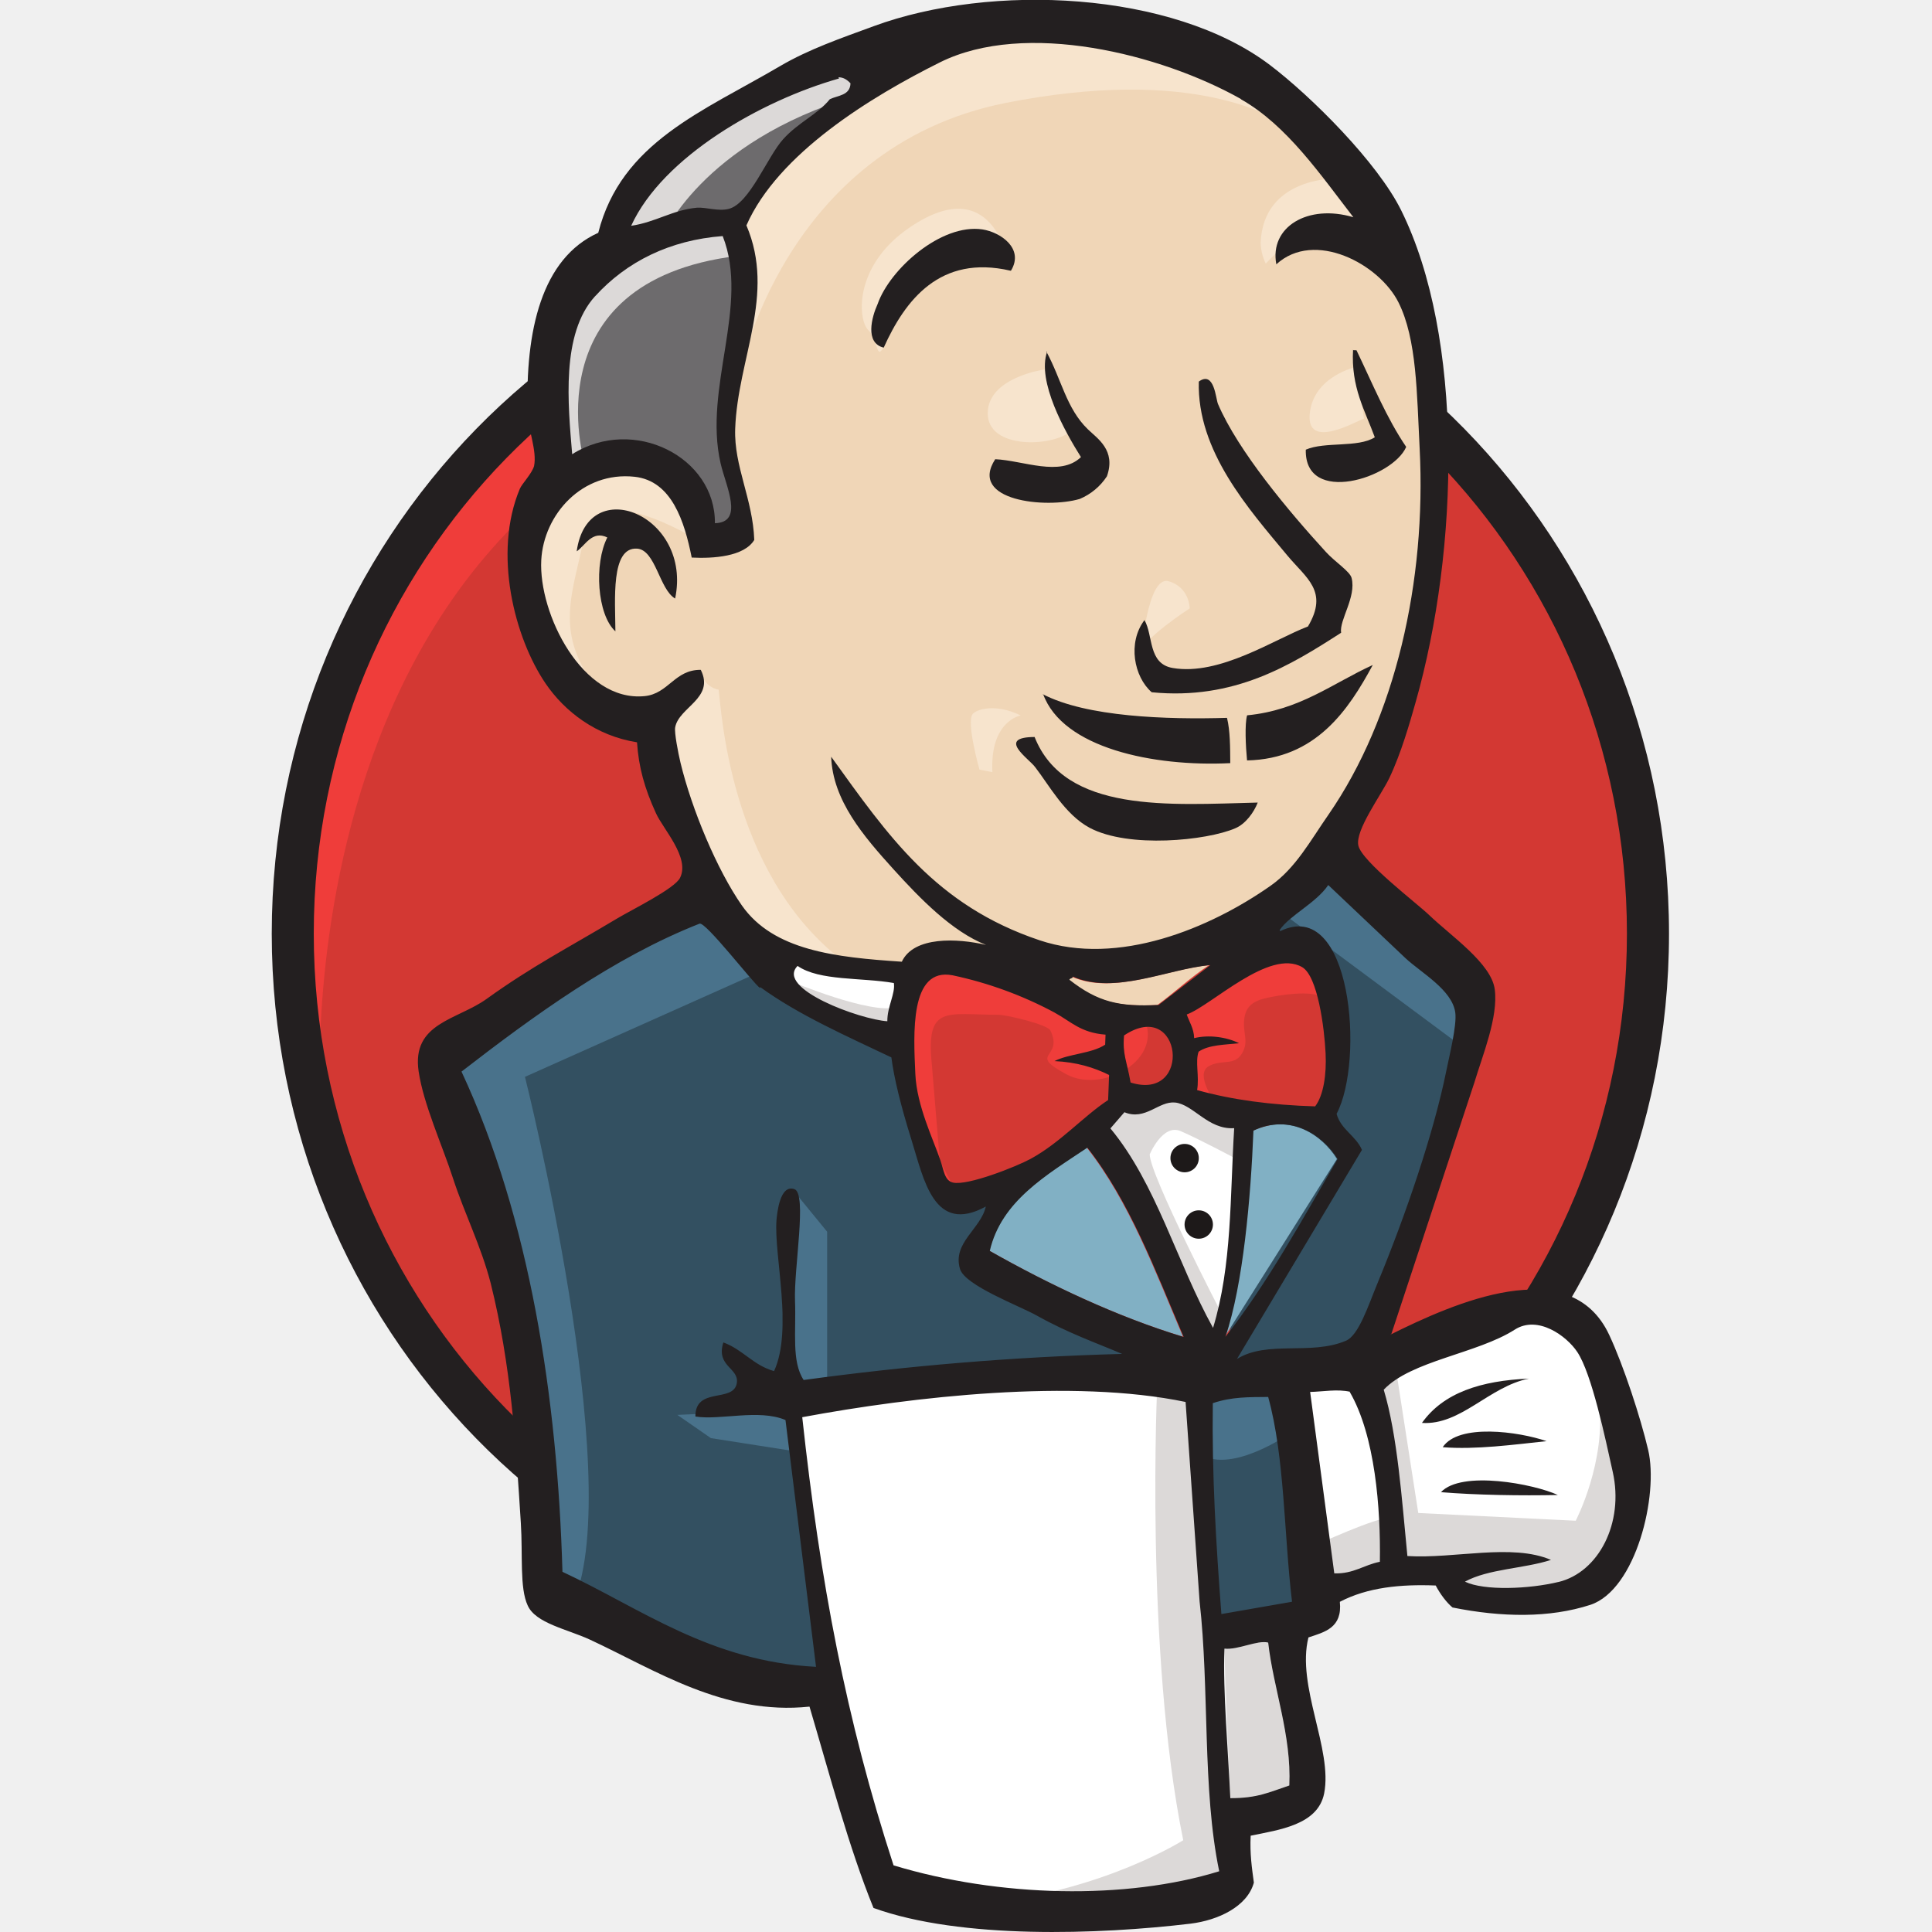
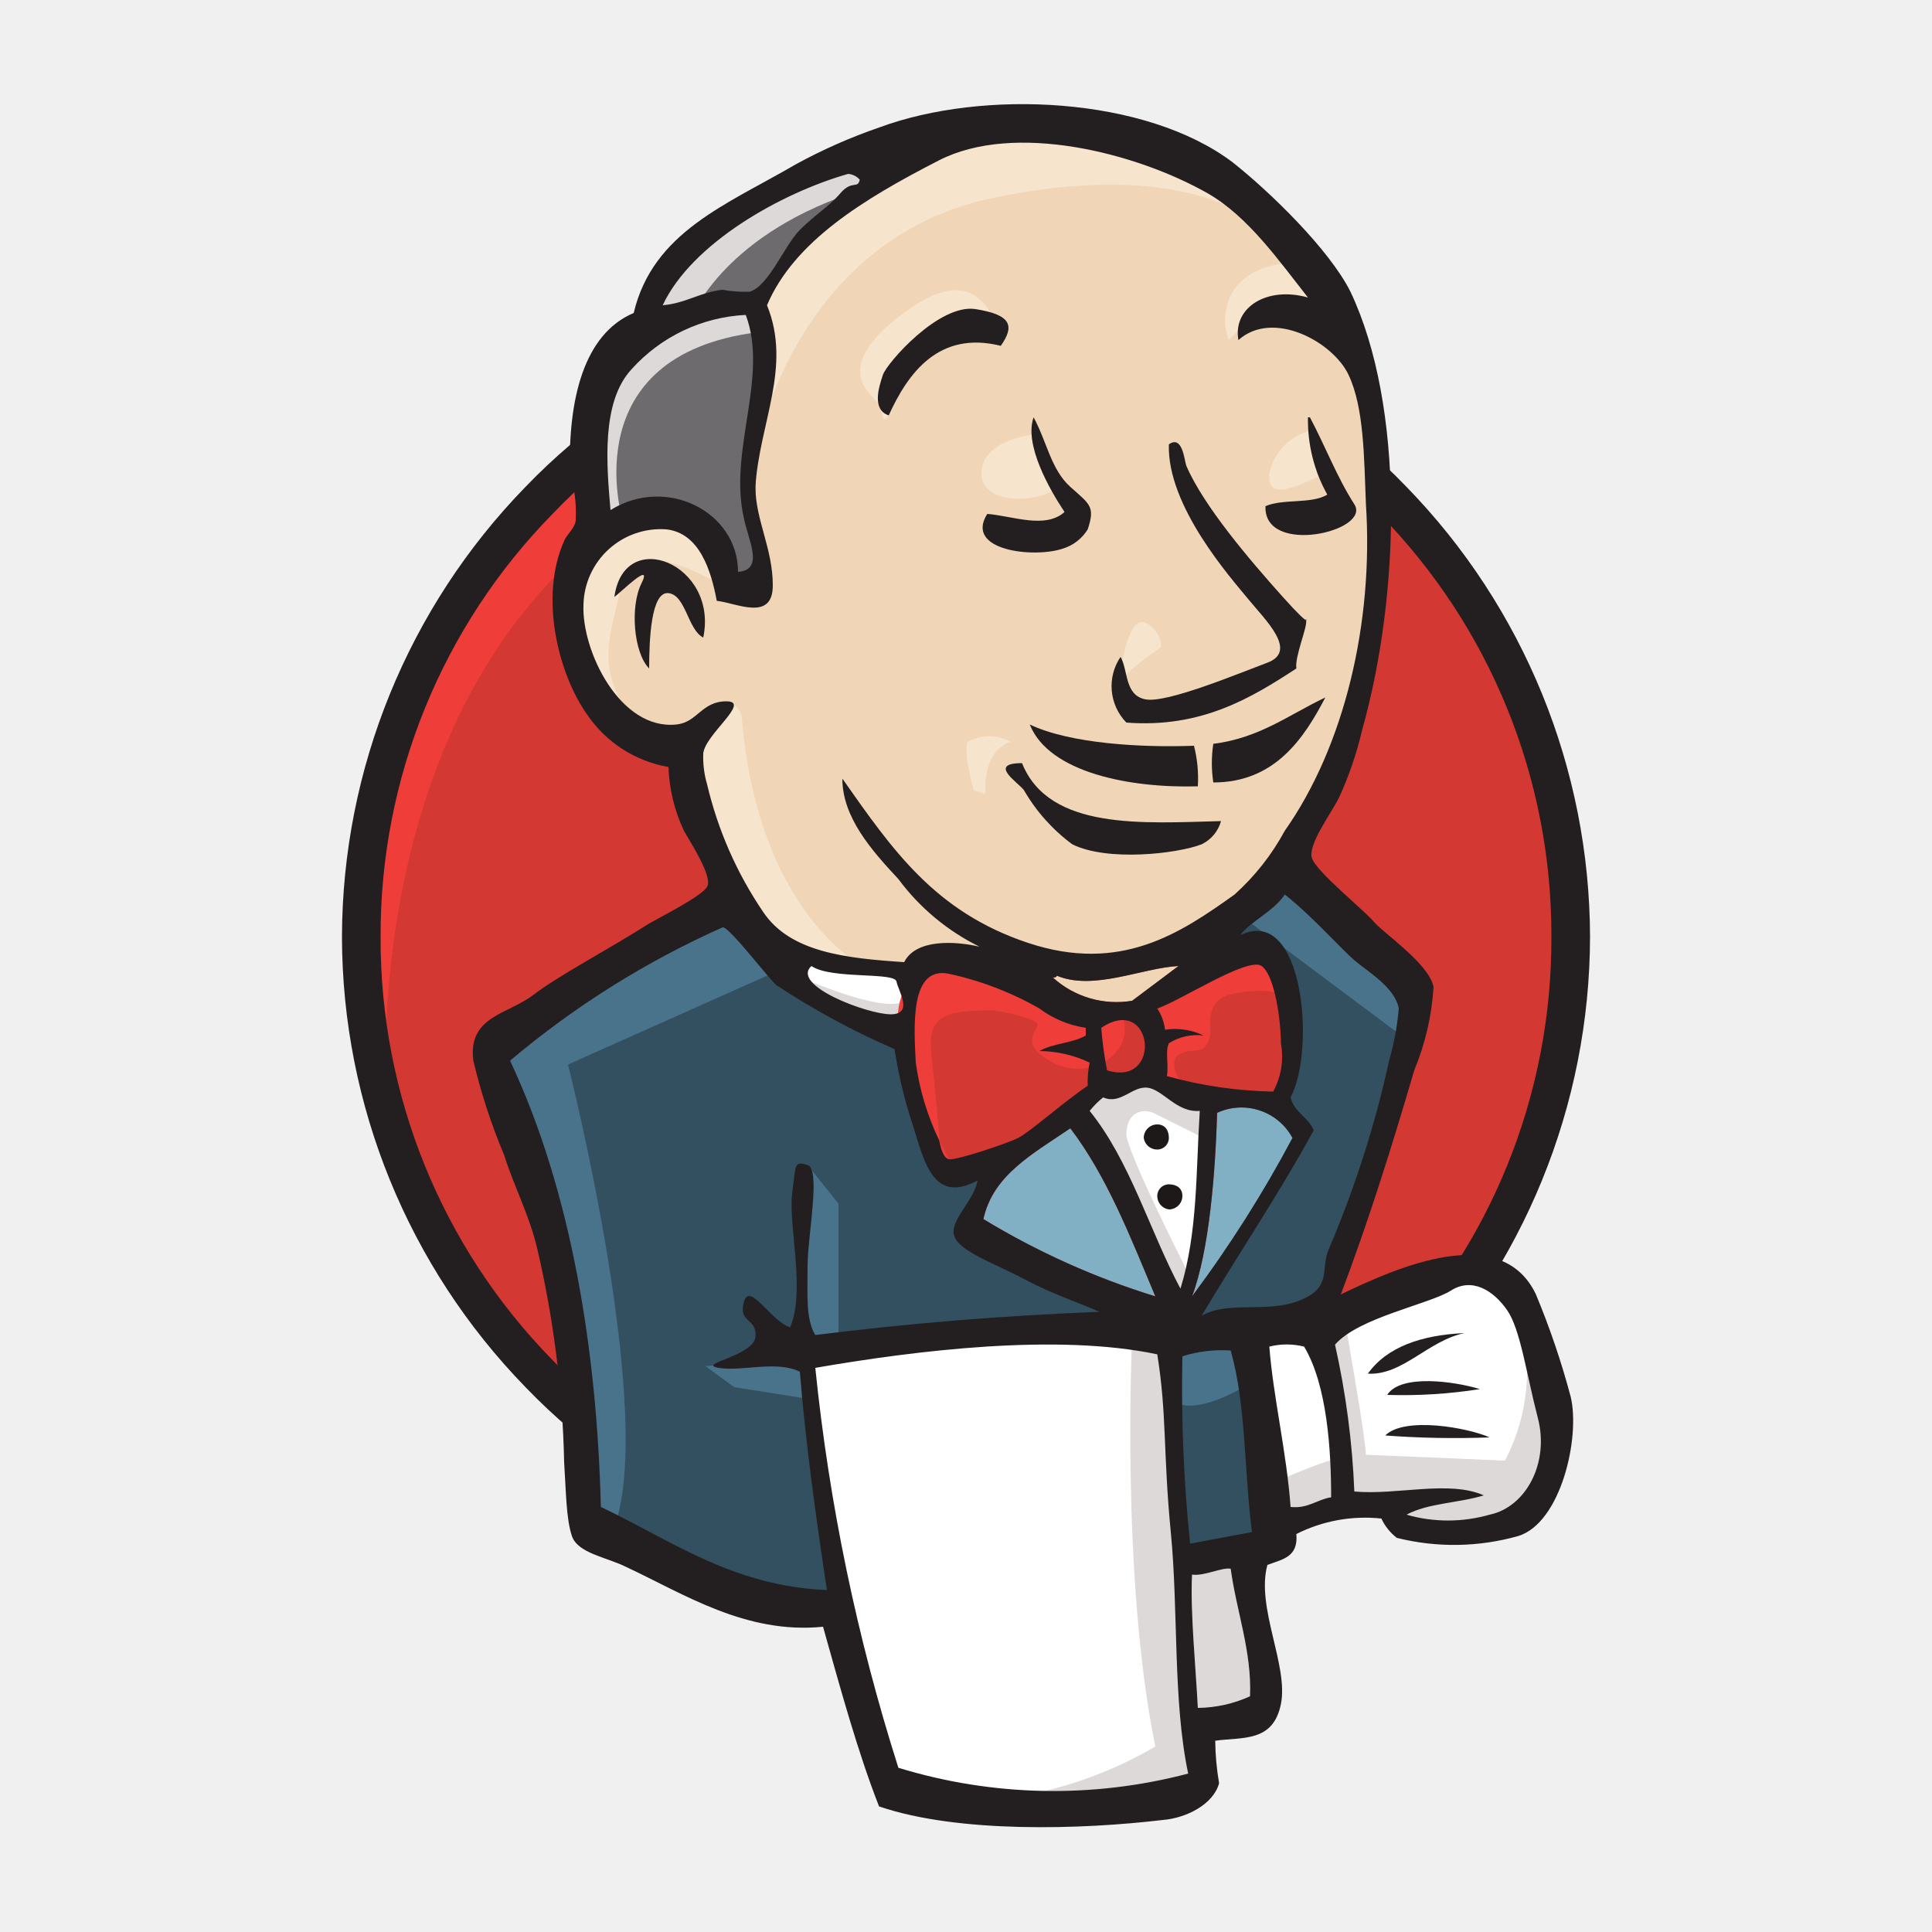
- <svg xmlns="http://www.w3.org/2000/svg" width="64" height="64" viewBox="0 0 32 32">
-   <style>.B{fill-rule:evenodd}.C{fill:#dcd9d8}.D{fill:#d33833}.E{fill:#231f20}.F{fill:#f7e4cd}.G{stroke:#d33833}.H{stroke-width:.257}</style>
-   <path d="M27.295 15.42c0 6.34-5.025 11.48-11.223 11.48S4.85 21.76 4.85 15.42 9.874 3.94 16.072 3.94s11.223 5.14 11.223 11.48" class="B D" />
-   <path d="M5.306 18.263S4.494 6.292 15.524 5.95l-.77-1.283-5.986 2-1.7 1.967-1.496 2.865-.855 3.335.257 2.223" fill="#ef3d3a" />
-   <path d="M8.385 7.59c-1.97 2.015-3.188 4.797-3.188 7.874s1.22 5.86 3.188 7.873 4.685 3.257 7.687 3.257 5.717-1.243 7.687-3.257 3.188-4.797 3.188-7.873-1.22-5.86-3.188-7.874-4.685-3.257-7.687-3.257-5.717 1.243-7.687 3.257zm-.498 16.235c-2.093-2.14-3.386-5.098-3.386-8.36s1.294-6.22 3.386-8.36 4.988-3.468 8.185-3.467 6.093 1.327 8.185 3.467 3.387 5.098 3.387 8.36-1.294 6.22-3.387 8.36-4.988 3.467-8.185 3.467-6.093-1.327-8.185-3.467" class="E" />
-   <g class="B">
-     <path d="M20.796 15.484l-1.7.257-2.31.257-1.496.043-1.454-.043-1.112-.342-.983-1.07-.77-2.18-.17-.47-1.026-.342-.6-.983L8.74 9.2l.47-1.24 1.112-.385.898.428.428.94.513-.086.17-.214-.17-.983-.043-1.24.257-1.7-.01-.977.78-1.246 1.368-.983L16.905.477l2.65.385 2.31 1.667 1.07 1.7.684 1.24.17 3.078-.513 2.65-.94 2.35-.898 1.24" fill="#f0d6b7" />
-     <path d="M19.342 22.88l-6.114.257v1.026l.513 3.59-.257.3L9.21 26.6l-.3-.513-.428-4.83-.983-2.907-.214-.684 3.42-2.35 1.07-.428.94 1.154.812.727.94.3.427.128.513 2.223.385.47.983-.342-.684 1.325 3.72 1.753-.47.257" fill="#335061" />
-     <path d="M9.21 7.96l1.112-.385.898.428.428.94.513-.086.128-.513-.257-.983.257-2.352-.214-1.283.77-.898 1.667-1.325-.47-.64-2.352 1.154-.983.77-.556 1.197-.855 1.154-.257 1.368.17 1.454" fill="#6d6b6d" />
-     <path d="M10.962 3.94s.64-1.582 3.207-2.35.128-.556.128-.556l-2.78 1.07-1.07 1.07-.47.855.983-.086M9.68 7.66s-.898-2.993 2.523-3.42l-.128-.513-2.35.556-.684 2.223.17 1.454.47-.3" class="C" />
-     <path d="M11.048 11.636l.56-.542a.36.36 0 0 0 .295.329c.043.3.17 2.993 2 4.447.168.133-1.368-.214-1.368-.214l-1.368-2.138m7.738-2.695s.1-1.296.45-1.196.35.45.35.45-.848.548-.798.748" class="F" />
-   </g>
-   <path d="M22.464 6.077s-.705.15-.77.77.77.128.898.086M17.3 6.12s-.94.128-.94.727 1.07.556 1.368.3" class="F" />
-   <g class="B">
-     <path d="M11.475 8.9S9.85 7.916 9.68 8.857s-.556 1.625.257 2.608l-.556-.17-.513-1.325-.17-1.283.983-1.026 1.112.086.64.513.043.64m.77-2.694s.727-3.762 4.404-4.5c3.027-.598 4.617.128 5.216.812 0 0-2.694-3.206-5.26-2.223s-4.446 2.8-4.406 3.943l.043 1.967m9.92-3.25s-1.24-.043-1.283 1.07a.86.86 0 0 0 .085.342s.984-1.112 1.582-.513m-5.813.628s-.213-1.706-1.668-.714c-.94.64-.855 1.54-.684 1.7s.125.515.255.28.087-1.006.558-1.22 1.24-.453 1.54-.055" class="F" />
-     <path d="M12.715 16.04l-4.02 1.796s1.667 6.627.812 8.68l-.6-.214-.043-2.523L7.756 19l-.47-1.325 4.2-2.822 1.24 1.197m.404 3.655l.57.696v2.565h-.684l-.085-2c0-.214.085-.983.085-.983m.127 3.367l-1.924.085.556.385 1.368.214" fill="#49728b" />
-     <g fill="#335061">
-       <path d="M19.727 22.923l1.582-.043.385 3.934-1.625.214-.342-4.104" />
-       <path d="M20.155 22.923l2.394-.128.983-2.608c0-.128.855-3.59.855-3.59l-1.924-2.01-.385-.342-1.026 1.026v3.976l-.898 3.677" />
-     </g>
-     <path d="M21.224 22.624l-1.496.3.214 1.197c.556.257 1.496-.428 1.496-.428m-.172-8.55l2.993 2.223.086-1.026-2.266-2.095-.812.898" fill="#49728b" />
-     <path d="M14.627 31.346l-.885-3.592-.44-2.65-.073-1.967 4.006-.213h2.493l-.227 4.5.385 3.463-.043.64-3.25.257-1.967-.428" fill="#fff" />
-     <path d="M19.17 22.88s-.214 4.447.428 7.6c0 0-1.283.812-3.164 1.026l3.59-.128.428-.257-.513-7.012-.128-1.497" class="C" />
-     <path d="M21.767 26.472l1.667-.47 3.164-.17.47-1.454-.855-2.523-.983-.128-1.368.428-1.313.64-.697-.128-.543.213" fill="#fff" />
-     <path d="M21.737 25.616s1.112-.513 1.283-.47l-.47-2.352.556-.214.385 2.48 2.608.128s.513-.983.385-2l.47 1.368.043.77-.684 1.026-.77.17-1.283-.043-.428-.556-1.496.214-.47.17" class="C" />
-   </g>
-   <path d="M20.056 22.58l-.94-2.394-.983-1.41s.214-.6.513-.6h.983l.94.342-.085 1.582-.428 2.48" fill="#fff" />
-   <path d="M20.24 21.77s-1.197-2.31-1.197-2.65c0 0 .214-.513.513-.385s.94.47.94.47v-.812l-1.454-.3-.983.128 1.667 3.934.342.043" class="B C" />
-   <path d="M15.01 16.125l-1.184-.13-1.112-.342v.385l.543.6 1.7.77" fill="#fff" />
-   <g class="B">
-     <path d="M13.1 16.254s1.325.556 1.753.428l.043.513-1.197-.256-.727-.513.128-.17" class="C" />
-     <path d="M21.762 18.323c-.725-.02-1.38-.107-1.955-.27.04-.235-.034-.466.025-.636.16-.115.428-.113.67-.14-.21-.103-.503-.143-.744-.084-.006-.163-.08-.264-.123-.392.408-.146 1.37-1.1 1.912-.784.258.15.368 1.01.388 1.426.017.346-.03.696-.173.88" class="D" />
-   </g>
-   <path d="M21.762 18.323c-.725-.02-1.38-.107-1.955-.27.04-.235-.034-.466.025-.636.16-.115.428-.113.67-.14-.21-.103-.503-.143-.744-.084-.006-.163-.08-.264-.123-.392.408-.146 1.37-1.1 1.912-.784.258.15.368 1.01.388 1.426.017.346-.03.696-.173.88z" fill="none" class="G H" />
-   <path d="M18.293 17.137l-.006.166c-.227.15-.592.147-.84.272.366.016.655.104.905.23l-.016.415c-.415.284-.794.708-1.283.974-.23.126-1.042.45-1.288.393-.14-.032-.152-.205-.207-.368-.118-.35-.39-.903-.415-1.428-.03-.663-.097-1.773.617-1.637a6.38 6.38 0 0 1 1.692.619c.273.15.43.333.844.365" class="B D" />
-   <path d="M18.293 17.137l-.006.166c-.227.15-.592.147-.84.272.366.016.655.104.905.23l-.016.415c-.415.284-.794.708-1.283.974-.23.126-1.042.45-1.288.393-.14-.032-.152-.205-.207-.368-.118-.35-.39-.903-.415-1.428-.03-.663-.097-1.773.617-1.637a6.38 6.38 0 0 1 1.692.619c.273.15.43.333.844.365z" fill="none" class="G H" />
-   <path d="M18.705 17.928c-.063-.36-.137-.464-.108-.78.963-.642 1.143 1.102.108.78" class="B D" />
-   <path d="M18.705 17.928c-.063-.36-.137-.464-.108-.78.963-.642 1.143 1.102.108.78z" fill="none" class="G H" />
-   <path d="M20.1 18.22s-.3-.428-.086-.556.428 0 .556-.214 0-.342.043-.6.257-.3.47-.342.812-.128.898.086l-.257-.77-.513-.17-1.625.94-.086.47v.94m-3.9 1.626l-.166-2c-.1-.995.24-.822 1.102-.822.132 0 .8.157.86.257.233.476-.4.37.27.73.556.303 1.538-.184 1.313-.858-.126-.15-.655-.047-.845-.145l-1.002-.52c-.425-.22-1.407-.542-1.86-.234-1.148.78.072 2.732.482 3.546" fill="#ef3d3a" class="B" />
-   <path d="M16.735 4.483c-1.165-.27-1.744.488-2.098 1.275-.315-.076-.2-.505-.1-.724.2-.574 1.05-1.337 1.736-1.234.296.045.696.315.472.683M22.413 5.8l.055.002c.263.547.5 1.127.823 1.6-.223.518-1.685.977-1.663.046.316-.138.862-.028 1.143-.205-.162-.445-.396-.824-.36-1.453m-5.08.034c.25.458.33.94.686 1.285.16.156.47.346.317.78a1 1 0 0 1-.45.375c-.555.164-1.85.034-1.4-.658.46.02 1.076.298 1.42-.035-.264-.42-.733-1.255-.56-1.746m4.87 4.655c-.836.537-1.768 1.12-3.138.986-.293-.254-.404-.82-.12-1.195.148.254.055.723.468.793.777.133 1.682-.475 2.24-.688.347-.585-.03-.8-.342-1.176-.64-.77-1.497-1.726-1.466-2.88.258-.187.28.286.318.372.334.78 1.174 1.78 1.787 2.45.15.165.4.323.426.432.08.317-.207.696-.174.907m-11.03-.567c-.262-.15-.324-.808-.632-.827-.44-.027-.36.855-.358 1.37-.303-.275-.356-1.12-.134-1.555-.253-.124-.367.137-.507.23.18-1.312 1.92-.6 1.63.783m11.555 1.1c-.4.74-.94 1.556-2.082 1.58-.023-.24-.04-.603.001-.747.873-.084 1.412-.528 2.08-.833m-5.47.48c.728.383 2.067.424 3.057.395.053.217.052.485.054.75-1.273.063-2.777-.25-3.1-1.145m-.14.714c.504 1.265 2.235 1.12 3.695 1.084-.064.164-.204.358-.377.428-.468.2-1.758.335-2.407-.01-.412-.22-.676-.714-.902-1.004-.1-.14-.652-.498-.008-.5" class="E B" />
-   <path d="M22.144 19.196l-1.858 2.945c.294-.864.42-2.31.464-3.414.615-.288 1.142.065 1.394.47" fill="#81b0c4" class="B" />
-   <path d="M25.324 22.834c-.662.132-1.127.776-1.772.734.355-.5.976-.7 1.772-.734m.292 1.036c-.54.057-1.173.144-1.72.1.26-.396 1.257-.26 1.72-.1m.187.892c-.606.013-1.36.001-1.936-.047.34-.366 1.543-.136 1.936.047" class="E B" />
-   <path d="M21.003 27.206c.087.76.39 1.533.35 2.366-.335.113-.528.212-.977.21l-.098-2.467c.22.015.547-.158.724-.1" class="B C" />
-   <path d="M20.026 15.986c-.304.2-.564.447-.856.66-.648.032-1.002-.045-1.478-.417.008-.03.056-.017.057-.053.694.31 1.576-.126 2.277-.19" fill="#f0d6b7" class="B" />
-   <path d="M16.383 20.716c.19-.826.938-1.254 1.616-1.71.7.89 1.126 2.03 1.595 3.134-1.108-.334-2.24-.876-3.21-1.425" fill="#81b0c4" class="B" />
-   <path d="M20.28 27.316c-.028.675.066 1.76.098 2.467.45.001.642-.098.977-.21.038-.834-.264-1.605-.35-2.366-.177-.047-.503.125-.724.1zm-6.992-3.84c.296 2.722.725 5 1.512 7.42 1.746.53 3.85.576 5.394.098-.283-1.36-.16-3.017-.325-4.47l-.232-3.303c-1.87-.39-4.513-.09-6.348.252zm6.8-.235c-.016 1.17.052 2.322.142 3.493l1.17-.204c-.135-1.127-.12-2.395-.395-3.392-.32.003-.6-.004-.918.103zm2.277-.188c-.213-.05-.46-.002-.665.002l.4 3.005c.32.01.49-.14.755-.192.014-.878-.077-2.088-.5-2.815zm3.448 3.15c.668-.162 1.087-.98.9-1.82-.125-.564-.348-1.627-.587-1.988-.176-.267-.655-.617-1.037-.372-.622.398-1.717.514-2.17.995.227.757.298 1.796.392 2.755.777.048 1.732-.214 2.378.064-.45.146-1.036.147-1.425.36.318.154 1.064.123 1.55.005zm-6.208-4.06c-.47-1.103-.895-2.246-1.595-3.134-.678.455-1.425.883-1.616 1.71.97.55 2.103 1.09 3.21 1.425zm1.156-3.415c-.044 1.103-.17 2.55-.464 3.414.7-.893 1.267-1.933 1.858-2.945-.252-.404-.78-.757-1.394-.47zm-1.3-.466c-.266-.03-.49.305-.837.16l-.232.268c.763.92 1.1 2.224 1.7 3.304.316-1.038.28-2.175.35-3.308-.434.028-.675-.393-.98-.425zm-.843-1.112c-.028.315.045.418.108.78 1.035.324.854-1.42-.108-.78zm-1.148-.377a6.38 6.38 0 0 0-1.692-.619c-.714-.137-.647.974-.617 1.637.024.525.297 1.08.415 1.428.056.163.068.335.207.368.246.057 1.057-.267 1.288-.393.49-.267.868-.7 1.283-.974l.016-.415c-.25-.124-.538-.213-.905-.23.25-.125.614-.123.84-.272l.006-.166c-.414-.032-.57-.216-.844-.365zm-4.26-.774c-.37.376 1.038.888 1.487.916-.003-.238.136-.462.108-.633-.533-.094-1.233-.032-1.594-.283zm4.56.176c-.002.037-.05.023-.057.053.476.372.83.45 1.478.417l.856-.66c-.7.063-1.583.498-2.277.19zm4.186 1.27c-.02-.418-.13-1.276-.388-1.426-.542-.316-1.505.638-1.912.784.044.128.118.23.123.392.24-.06.535-.02.744.084-.242.027-.5.025-.67.14-.06.17.014.4-.025.636.574.162 1.23.248 1.955.27.14-.183.19-.533.173-.88zm-9.37-1.082c-.116-.083-.903-1.106-1-1.064-1.423.56-2.753 1.53-3.942 2.45 1.134 2.432 1.59 5.413 1.672 8.285 1.3.607 2.44 1.483 4.2 1.574l-.506-4.088c-.443-.187-1.078.008-1.492-.058-.004-.5.633-.22.686-.554.04-.254-.35-.273-.223-.673.324.118.494.378.84.475.316-.69-.004-1.912.04-2.5.01-.108.054-.6.297-.514.215.076-.012 1.31.01 1.855.02.503-.06 1 .143 1.306 1.703-.232 3.433-.382 5.275-.432-.405-.174-.887-.34-1.415-.636-.286-.16-1.188-.497-1.27-.77-.132-.433.346-.664.427-1.035-.86.47-1.027-.45-1.23-1.1-.184-.59-.29-1.03-.334-1.37-.74-.353-1.532-.7-2.17-1.163zm8.617-.94c1.186-.575 1.4 2.15.935 3.026.072.262.32.362.42.597l-2.07 3.463c.502-.313 1.22-.056 1.8-.3.216-.085.372-.58.536-.975.45-1.088.922-2.46 1.132-3.5.047-.237.177-.752.148-.963-.052-.377-.563-.657-.824-.9l-1.28-1.212c-.203.3-.638.5-.804.744zM9.855 4.908c-.565.622-.447 1.786-.378 2.615 1.02-.642 2.376.05 2.364 1.143.488-.013.182-.61.094-.993-.288-1.254.486-2.616.035-3.763-.875.066-1.593.424-2.114.998zM13.897 1.3c-1.28.362-2.918 1.292-3.443 2.44.407-.06.69-.264 1.09-.3.152-.01.35.064.525.02.347-.086.64-.865.903-1.155.256-.283.563-.404.773-.662.135-.065.335-.06.342-.263-.06-.063-.12-.1-.2-.1zm6.657.34C19.227.893 16.98.33 15.568 1.033c-1.14.568-2.68 1.508-3.205 2.7.49 1.15-.145 2.203-.186 3.37-.022.62.292 1.163.316 1.84-.168.277-.68.31-1.036.292-.12-.598-.33-1.27-.944-1.338-.87-.095-1.508.626-1.548 1.38-.047.886.68 2.355 1.712 2.253.398-.04.496-.44.93-.435.235.47-.363.617-.424.952-.016.087.05.426.088.585.187.774.605 1.775 1.016 2.364.522.747 1.546.86 2.65.933.197-.424.922-.39 1.395-.278-.566-.224-1.093-.768-1.53-1.25-.5-.552-1.01-1.145-1.035-1.867.947 1.314 1.73 2.462 3.452 3.04 1.303.437 2.826-.2 3.827-.904.416-.292.664-.756.96-1.18 1.105-1.6 1.62-3.86 1.508-6.06-.047-.907-.045-1.81-.35-2.42-.318-.638-1.394-1.21-2.024-.632-.117-.62.524-1.004 1.276-.78-.536-.692-1.1-1.524-1.862-1.954zm2.473 20.467c1.037-.516 2.975-1.388 3.626.002.24.512.522 1.378.646 1.907.176.746-.2 2.314-.957 2.565-.677.22-1.468.208-2.284.044-.096-.08-.203-.22-.278-.364-.583-.023-1.128.03-1.588.27.044.43-.248.5-.52.59-.203.803.405 1.852.26 2.584-.104.522-.746.602-1.217.7-.015.3.02.532.053.777-.108.397-.592.624-1.05.68-1.508.18-3.798.263-5.25-.26-.405-.993-.724-2.2-1.06-3.335-1.415.15-2.56-.61-3.638-1.11-.374-.173-.9-.27-1.03-.566-.135-.288-.08-.84-.113-1.36-.085-1.33-.16-2.615-.5-3.978-.158-.612-.433-1.15-.625-1.74-.177-.546-.487-1.22-.568-1.766-.12-.807.64-.852 1.126-1.202.75-.54 1.34-.84 2.155-1.328.24-.145.968-.5 1.05-.68.164-.334-.282-.805-.4-1.067-.19-.414-.287-.766-.314-1.175-.683-.108-1.2-.514-1.513-.972-.517-.758-.876-2.16-.428-3.227.035-.084.2-.25.236-.378.05-.254-.096-.592-.105-.862-.047-1.387.235-2.58 1.168-3 .38-1.5 1.735-2.01 3.013-2.762.478-.28 1.004-.46 1.548-.66 1.95-.718 4.944-.583 6.563.642.686.52 1.784 1.615 2.176 2.41 1.037 2.095.963 5.597.238 8.146-.097.342-.24.845-.436 1.256-.138.287-.565.86-.513 1.115.053.262.975.962 1.173 1.153.356.343 1.032.8 1.087 1.232.06.46-.203 1.092-.336 1.537l-1.38 4.18" class="B E" />
-   <path d="M16.107 11.83c.056-.075.366-.19.8.02 0 0-.513.086-.47.94l-.214-.043s-.22-.776-.114-.918" class="B F" />
-   <path d="M19.856 19.182c0 .13-.105.235-.235.235s-.235-.105-.235-.235.105-.235.235-.235.235.105.235.235m.234 1.1c0 .13-.105.235-.235.235s-.235-.105-.235-.235.105-.235.235-.235.235.105.235.235" fill="#1d1919" class="B" />
+ <svg xmlns="http://www.w3.org/2000/svg" viewBox="0 0 100 100">
+   <defs>
+     <style>.a{fill:#d33833;}.a,.d,.e,.f,.g,.h,.j,.k,.n,.o,.p,.q{fill-rule:evenodd;}.b,.n{fill:#ef3d3a;}.c,.o{fill:#231f20;}.d{fill:#f0d6b7;}.e{fill:#335061;}.f{fill:#6d6b6d;}.g{fill:#dcd9d8;}.h,.i{fill:#f7e4cd;}.j{fill:#49728b;}.k,.l{fill:#fff;}.m{fill:none;stroke:#d33833;stroke-miterlimit:5;stroke-width:0.71px;}.p{fill:#81b0c4;}.q{fill:#1d1919;}</style>
+   </defs>
+   <path class="a" d="M81.3,48.4c0,17.7-14,32-31.3,32s-31.3-14.3-31.3-32,14-32,31.3-32,31.3,14.3,31.3,32" />
+   <path class="b" d="M20,56.3S17.7,22.9,48.5,22l-2.2-3.6L29.6,24l-4.7,5.5-4.2,8-2.4,9.3L19,53" />
+   <path class="c" d="M28.6,26.6a31.1,31.1,0,0,0-8.9,21.9h0a31.1,31.1,0,0,0,8.9,21.9h0A29.4,29.4,0,0,0,50,79.5h0a29.4,29.4,0,0,0,21.4-9.1h0a31.1,31.1,0,0,0,8.9-21.9h0a31.1,31.1,0,0,0-8.9-21.9h0A29.4,29.4,0,0,0,50,17.5h0a29.4,29.4,0,0,0-21.4,9.1ZM27.2,71.8a33.5,33.5,0,0,1-9.5-23.3h0a33.5,33.5,0,0,1,9.5-23.3h0A31.6,31.6,0,0,1,50,15.5h0a31.6,31.6,0,0,1,22.8,9.7h0a33.5,33.5,0,0,1,9.5,23.3h0a33.5,33.5,0,0,1-9.5,23.3h0A31.6,31.6,0,0,1,50,81.5h0a31.6,31.6,0,0,1-22.8-9.7h0" />
+   <path class="d" d="M63.2,48.6l-4.8.7L52,50H43.7l-3.1-1-2.7-2.9L35.8,40l-.5-1.3-2.9-1L30.8,35l-1.2-4,1.3-3.4L34,26.5l2.5,1.2,1.2,2.6,1.4-.2.5-.6-.5-2.7V23.3l.7-4.8V15.8l2.1-3.5,3.9-2.7,6.6-2.9,7.4,1.1,6.4,4.7,3,4.7L71,20.7l.5,8.6-1.4,7.3-2.6,6.6L65,46.7" />
+   <path class="e" d="M59.1,69.2l-17,.7v2.9l1.4,10-.7.8L30.9,79.5,30,78.1,28.8,64.6l-2.7-8.1-.6-1.9L35,48.1l3-1.2,2.6,3.2,2.3,2,2.6.9,1.2.3,1.5,6.2,1,1.3,2.8-.9-1.9,3.7,10.3,4.9-1.3.7" />
+   <path class="f" d="M30.9,27.6,34,26.5l2.5,1.2,1.2,2.6,1.4-.2.4-1.4-.8-2.8.8-6.5-.6-3.6L41,13.3l4.7-3.7L44.3,7.8,37.8,11,35,13.2l-1.5,3.3-2.4,3.2-.7,3.8.5,4.1" />
+   <path class="g" d="M35.8,16.4s1.7-4.4,8.9-6.6.4-1.5.4-1.5l-7.8,3-3,2.9L33,16.6l2.8-.2" />
+   <path class="g" d="M32.2,26.8s-2.5-8.4,7-9.6l-.3-1.4-6.6,1.5-1.9,6.2.5,4.1,1.3-.8" />
+   <path class="h" d="M36,37.8l1.6-1.5a1,1,0,0,1,.8.9c.1.9.5,8.4,5.6,12.4.4.4-3.8-.6-3.8-.6l-3.8-5.9" />
+   <path class="h" d="M57.9,35.6s.3-3.6,1.3-3.4a1.4,1.4,0,0,1,.9,1.3s-2.3,1.5-2.2,2.1" />
+   <path class="i" d="M67.8,22.3a2.9,2.9,0,0,0-2.1,2.2c-.2,1.7,2.1.3,2.5.2" />
+   <path class="i" d="M53.4,22.5s-2.6.3-2.6,2,3,1.5,3.8.8" />
+   <path class="h" d="M37.2,30.2s-4.5-2.7-5-.1-1.6,4.5.7,7.3l-1.5-.5-1.5-3.7-.5-3.6,2.8-2.8,3.1.2,1.8,1.4v1.8" />
+   <path class="h" d="M39.3,22.7s2.1-10.5,12.3-12.5c8.4-1.7,12.9.3,14.5,2.3,0,0-7.5-9-14.6-6.2S39.1,14,39.2,17.2a44.2,44.2,0,0,1,.1,5.5" />
+   <path class="h" d="M67,13.6s-3.5-.1-3.6,3a3,3,0,0,0,.2,1s2.8-3.1,4.5-1.5" />
+   <path class="h" d="M51.8,17.9s-.5-4.8-4.6-2-2.4,4.3-1.9,4.8.3,1.4.7.8.2-2.8,1.6-3.4,3.4-1.3,4.2-.2" />
+   <path class="j" d="M40.6,50.1l-11.2,5s4.7,18.5,2.3,24.2L30,78.7v-7L26.8,58.3l-1.3-3.7,11.7-7.8,3.4,3.3" />
+   <path class="j" d="M41.8,60.3l1.6,2v7.1H41.5s-.3-5-.3-5.6.3-2.7.3-2.7" />
+   <path class="j" d="M41.8,70.5l-5.3.2L38,71.8l3.8.6" />
+   <path class="e" d="M60.2,69.3h4.4l1.1,10.9-4.6.6-.9-11.4" />
+   <path class="e" d="M61.4,69.3l6.7-.4s2.7-6.9,2.7-7.2,2.4-10,2.4-10l-5.4-5.6-1.1-1L63.9,48V59L61.4,69.3" />
+   <path class="j" d="M64.4,68.5l-4.2.8.6,3.3c1.5.7,4.2-1.2,4.2-1.2" />
+   <path class="j" d="M64.5,47.6l8.3,6.2.3-2.9-6.4-5.8-2.2,2.5" />
+   <path class="k" d="M46,92.8l-2.5-10-1.2-7.4-.2-5.5,11.1-.6h7l-.6,12.5,1,9.7v1.7l-9,.8L46,92.8" />
+   <path class="g" d="M58.6,69.2S58,81.6,59.8,90.4A21,21,0,0,1,51,93.2l10-.3,1.2-.7L60.8,72.6l-.4-4.1" />
+   <path class="k" d="M65.9,79.2l4.6-1.3,8.8-.5,1.3-4.1-2.3-7L75.5,66l-3.8,1.2-3.6,1.7-2-.3-1.5.6" />
+   <path class="g" d="M65.8,76.8s3.1-1.4,3.6-1.3l-1.3-6.6,1.5-.6s1.1,6.2,1.1,7l7.2.3A10.1,10.1,0,0,0,79,70l1.3,3.8V76l-1.9,2.8-2.1.5H72.8l-1.2-1.6-4.1.6-1.4.5" />
+   <path class="l" d="M61.1,68.3l-2.6-6.6-2.8-4s.6-1.6,1.5-1.6h2.7l2.6.9-.2,4.4-1.2,6.9" />
+   <path class="g" d="M61.6,66.1s-3.3-6.5-3.3-7.4.6-1.4,1.4-1.1l2.6,1.3V56.7l-4-.9-2.8.4,4.7,11h.9" />
+   <path class="l" d="M47,50.3,43.7,50l-3.1-1v1.1l1.6,1.7,4.7,2.1" />
+   <path class="g" d="M41.7,50.7s3.7,1.6,4.9,1.2v1.4l-3.3-.7-2-1.4.3-.5" />
+   <path class="a" d="M65.9,56.5a22,22,0,0,1-5.5-.8c.1-.6-.1-1.3.1-1.7a2.7,2.7,0,0,1,1.8-.4,3.4,3.4,0,0,0-2-.3,2.5,2.5,0,0,0-.4-1.1c1.2-.4,3.9-3,5.4-2.2s1,2.9,1,4a3.8,3.8,0,0,1-.4,2.5" />
+   <path class="m" d="M65.9,56.5a22,22,0,0,1-5.5-.8c.1-.6-.1-1.3.1-1.7a2.7,2.7,0,0,1,1.8-.4,3.4,3.4,0,0,0-2-.3,2.5,2.5,0,0,0-.4-1.1c1.2-.4,3.9-3,5.4-2.2s1,2.9,1,4A3.8,3.8,0,0,1,65.9,56.5Z" />
+   <path class="a" d="M56.2,53.2v.4c-.7.4-1.7.4-2.4.8a6.2,6.2,0,0,1,2.6.6,4.9,4.9,0,0,0-.1,1.2c-1.2.8-2.2,2-3.6,2.7s-2.9,1.3-3.6,1.1-.4-.6-.5-1a13.5,13.5,0,0,1-1.2-4c-.1-1.9-.3-5,1.7-4.6a16.4,16.4,0,0,1,4.7,1.8,5.3,5.3,0,0,0,2.4,1" />
+   <path class="m" d="M56.2,53.2v.4c-.7.4-1.7.4-2.4.8a6.2,6.2,0,0,1,2.6.6,4.9,4.9,0,0,0-.1,1.2c-1.2.8-2.2,2-3.6,2.7s-2.9,1.3-3.6,1.1-.4-.6-.5-1a13.5,13.5,0,0,1-1.2-4c-.1-1.9-.3-5,1.7-4.6a16.4,16.4,0,0,1,4.7,1.8A5.3,5.3,0,0,0,56.2,53.2Z" />
+   <path class="a" d="M57.3,55.4a19.2,19.2,0,0,1-.3-2.2c2.7-1.8,3.2,3.1.3,2.2" />
+   <path class="m" d="M57.3,55.4a19.2,19.2,0,0,1-.3-2.2C59.7,51.4,60.2,56.3,57.3,55.4Z" />
+   <path class="n" d="M61.2,56.2s-.8-1.2-.2-1.6,1.2,0,1.5-.6,0-.9.2-1.6.7-.9,1.3-1,2.2-.3,2.5.3l-.7-2.2L64.3,49l-4.5,2.7L59.6,53v2.6" />
+   <path class="n" d="M48.7,60.1c-.1-1.8-.3-3.7-.5-5.6s.7-2.2,3.1-2.2c.4,0,2.3.4,2.4.7s-1.1,1,.8,2,4.3-.5,3.6-2.4c-.3-.4-1.8-.1-2.3-.4L53,50.8c-1.2-.7-3.9-1.5-5.2-.7-3.2,2.2.2,7.6,1.3,9.9" />
+   <path class="o" d="M51.8,17.9c-3.2-.8-4.8,1.4-5.8,3.6-.9-.3-.5-1.5-.3-2.1s2.9-3.7,4.8-3.4,2,.9,1.3,1.9" />
+   <path class="o" d="M67.7,21.6h.1c.8,1.5,1.4,3.1,2.3,4.5s-4.7,2.7-4.6.1c.9-.4,2.4-.1,3.2-.6a7.9,7.9,0,0,1-1-4" />
+   <path class="o" d="M53.5,21.6c.7,1.3.9,2.7,1.9,3.6s1.3,1,.9,2.2a2.3,2.3,0,0,1-1.3,1c-1.5.5-5.1.1-3.9-1.8,1.3.1,3,.8,4-.1-.8-1.2-2.1-3.5-1.6-4.9" />
+   <path class="o" d="M67.1,34.6c-2.3,1.5-4.9,3.1-8.8,2.8A2.7,2.7,0,0,1,58,34c.4.7.2,2,1.3,2.2s4.7-1.3,6.3-1.9-.1-2.2-1-3.3-4.2-4.8-4.1-8c.7-.5.8.8.9,1.1.9,2.1,3.3,4.9,5,6.8s1.1.9,1.2,1.2-.6,1.9-.5,2.5" />
+   <path class="o" d="M36.4,33c-.8-.4-.9-2.2-1.8-2.3s-1,2.4-1,3.9c-.8-.8-1-3.2-.4-4.4s-1,.4-1.4.7c.5-3.7,5.4-1.7,4.6,2.1" />
+   <path class="o" d="M68.6,36.1c-1.1,2.1-2.6,4.4-5.8,4.4a6.7,6.7,0,0,1,0-2c2.4-.3,3.9-1.5,5.8-2.4" />
+   <path class="o" d="M53.3,37.5c2.1,1,5.8,1.2,8.5,1.1a6.8,6.8,0,0,1,.2,2.1c-3.5.1-7.7-.7-8.7-3.2" />
+   <path class="o" d="M52.9,39.5c1.4,3.5,6.3,3.1,10.3,3a1.9,1.9,0,0,1-1,1.2c-1.3.5-4.9.9-6.7,0A9.2,9.2,0,0,1,53,40.9c-.3-.4-1.9-1.4-.1-1.4" />
+   <path class="p" d="M66.9,58.9a63.1,63.1,0,0,1-5.2,8.2c.9-2.4,1.2-6.4,1.3-9.5a3,3,0,0,1,3.9,1.3" />
+   <path class="o" d="M75.8,69c-1.9.4-3.2,2.2-5,2.1,1-1.4,2.8-2,5-2.1" />
+   <path class="o" d="M76.6,71.9a25.8,25.8,0,0,1-4.8.3c.7-1.1,3.5-.7,4.8-.3" />
+   <path class="o" d="M77.1,74.4a48.2,48.2,0,0,1-5.4-.1c1-1,4.3-.4,5.4.1" />
+   <path class="g" d="M63.7,81.2c.3,2.2,1.1,4.3,1,6.6a6.7,6.7,0,0,1-2.7.6c-.1-2-.4-5-.3-6.9.6.1,1.6-.4,2-.3" />
+   <path class="d" d="M61,50l-2.4,1.8a4.9,4.9,0,0,1-4.1-1.2s.2,0,.2-.1c1.9.8,4.4-.4,6.3-.5" />
+   <path class="p" d="M50.9,63.1c.5-2.3,2.6-3.4,4.5-4.7,1.9,2.5,3.1,5.6,4.4,8.7a39.7,39.7,0,0,1-8.9-4" />
+   <path class="o" d="M61.7,81.5c-.1,1.9.2,4.9.3,6.9a6.7,6.7,0,0,0,2.7-.6c.1-2.3-.7-4.4-1-6.6C63.3,81.1,62.3,81.6,61.7,81.5ZM42.2,70.8a102.6,102.6,0,0,0,4.3,20.7,27.4,27.4,0,0,0,15,.3c-.8-3.8-.5-8.4-.9-12.5s-.2-6.1-.7-9.2C54.7,69,47.4,69.9,42.2,70.8Zm19-.6a78.7,78.7,0,0,0,.4,9.7l3.2-.6c-.4-3.1-.3-6.6-1.1-9.4A6.9,6.9,0,0,0,61.2,70.2Zm6.3-.5a3.7,3.7,0,0,0-1.8,0c.2,2.6.9,5.5,1.1,8.3.9.1,1.4-.4,2.1-.5,0-2.4-.2-5.8-1.4-7.8Zm9.6,8.7c1.9-.4,3.1-2.7,2.5-5s-.9-4.6-1.6-5.6-1.8-1.7-2.9-1-4.8,1.4-6,2.8a42.4,42.4,0,0,1,1,7.6c2.2.2,4.9-.6,6.7.2-1.3.4-2.9.4-4,1a7.8,7.8,0,0,0,4.3,0ZM59.8,67.1c-1.3-3.1-2.5-6.2-4.4-8.7-1.9,1.3-4,2.4-4.5,4.7A39.7,39.7,0,0,0,59.8,67.1ZM63,57.6c-.1,3.1-.4,7.1-1.3,9.5a63.1,63.1,0,0,0,5.2-8.2A3,3,0,0,0,63,57.6Zm-3.6-1.3c-.8-.1-1.4.9-2.3.5a4.6,4.6,0,0,0-.7.7c2.1,2.6,3.1,6.2,4.7,9.2.9-2.9.8-6.1,1-9.2C60.9,57.6,60.2,56.4,59.4,56.3ZM57,53.2a19.2,19.2,0,0,0,.3,2.2C60.2,56.3,59.7,51.4,57,53.2Zm-3.2-1a16.4,16.4,0,0,0-4.7-1.8c-2-.4-1.8,2.7-1.7,4.6a13.5,13.5,0,0,0,1.2,4c.1.4.2.9.5,1s3-.8,3.6-1.1,2.4-1.9,3.6-2.7a4.9,4.9,0,0,1,.1-1.2,6.2,6.2,0,0,0-2.6-.6c.7-.4,1.7-.4,2.4-.8v-.4A5.3,5.3,0,0,1,53.8,52.2ZM42,50c-1.1,1,2.9,2.5,4.1,2.5s.4-1.2.3-1.7S43,50.7,42,50Zm12.7.5c0,.1-.2.1-.2.1a4.9,4.9,0,0,0,4.1,1.2L61,50C59.1,50.1,56.6,51.3,54.7,50.5ZM66.3,54c0-1.1-.3-3.5-1-4s-4.2,1.8-5.4,2.2a2.5,2.5,0,0,1,.4,1.1,3.4,3.4,0,0,1,2,.3,2.7,2.7,0,0,0-1.8.4c-.2.4,0,1.1-.1,1.7a22,22,0,0,0,5.5.8A3.8,3.8,0,0,0,66.3,54ZM40.2,51c-.3-.2-2.5-3.1-2.8-3a46.3,46.3,0,0,0-11,6.9C29.6,61.7,30.9,70,31.1,78c3.6,1.7,6.8,4.1,11.7,4.3-.6-4-1.1-7.6-1.4-11.3-1.2-.6-3,0-4.2-.2s1.8-.6,1.9-1.6-.9-.7-.6-1.8,1.4,1,2.4,1.3c.8-1.9-.1-5.3.1-6.9s.1-1.7.8-1.5,0,3.7,0,5.2-.1,2.8.4,3.6c4.8-.6,9.6-1,14.7-1.2-1.1-.5-2.4-.9-3.9-1.7s-3.3-1.4-3.6-2.2,1-1.8,1.2-2.9c-2.4,1.3-2.8-1.2-3.4-3a24.2,24.2,0,0,1-.9-3.8A39.5,39.5,0,0,1,40.2,51Zm24-2.6c3.3-1.6,3.9,6,2.6,8.4.2.8.9,1,1.2,1.7-1.8,3.3-3.9,6.4-5.8,9.6,1.4-.8,3.4-.1,5.1-.8s1-1.6,1.5-2.7a54.4,54.4,0,0,0,3.1-9.7,14.1,14.1,0,0,0,.5-2.7c-.2-1.1-1.6-1.9-2.3-2.5s-2.2-2.3-3.6-3.4c-.6.9-1.8,1.4-2.3,2.1ZM32.7,19.1c-1.6,1.7-1.3,5-1.1,7.3,2.9-1.8,6.6.1,6.6,3.2,1.4-.1.5-1.7.3-2.8-.8-3.5,1.3-7.3.1-10.5a8.5,8.5,0,0,0-5.9,2.8ZM43.9,9c-3.5,1-8.1,3.6-9.6,6.8,1.2-.1,2-.7,3.1-.8a6.6,6.6,0,0,0,1.4.1c1-.3,1.8-2.4,2.6-3.2s1.5-1.2,2.1-1.9.9-.2,1-.7A.9.9,0,0,0,43.9,9Zm18.6,1c-3.7-2.1-10-3.7-13.9-1.7s-7.5,4.2-8.9,7.5c1.3,3.2-.4,6.1-.6,9.4,0,1.7.9,3.2.9,5.1s-1.9.9-2.9.8c-.3-1.6-.9-3.5-2.6-3.7a4,4,0,0,0-4.3,3.9c-.1,2.4,1.9,6.5,4.8,6.2,1.1-.1,1.3-1.2,2.6-1.2S36.5,38,36.4,39a5,5,0,0,0,.2,1.6,19.8,19.8,0,0,0,2.9,6.6c1.4,2.1,4.3,2.4,7.3,2.6.6-1.2,2.6-1.1,3.9-.8a11.6,11.6,0,0,1-4.2-3.5c-1.4-1.5-2.9-3.2-2.9-5.2,2.6,3.7,4.8,6.9,9.6,8.5s7.9-.5,10.7-2.5A12.3,12.3,0,0,0,66.5,43c3.1-4.4,4.6-10.8,4.2-16.9-.1-2.5-.1-5-.9-6.7s-3.9-3.4-5.7-1.8c-.3-1.7,1.5-2.8,3.6-2.2-1.5-1.9-3.1-4.2-5.2-5.4Zm6.9,57c2.9-1.4,8.3-3.8,10.1,0a41.5,41.5,0,0,1,1.8,5.3c.5,2.1-.5,6.5-2.7,7.2a12.2,12.2,0,0,1-6.3.1,2.7,2.7,0,0,1-.8-1,7.9,7.9,0,0,0-4.4.8c.1,1.2-.7,1.3-1.5,1.6-.6,2.2,1.1,5.2.7,7.2s-2,1.7-3.4,1.9a13.8,13.8,0,0,0,.2,2.2c-.3,1.1-1.7,1.8-2.9,1.9-4.2.5-10.6.7-14.7-.7-1.1-2.8-2-6.1-2.9-9.3-4,.4-7.2-1.7-10.2-3.1-1-.5-2.5-.7-2.8-1.6s-.3-2.3-.4-3.8a53.5,53.5,0,0,0-1.4-11.1c-.4-1.7-1.2-3.2-1.7-4.8a31.1,31.1,0,0,1-1.6-4.9c-.3-2.3,1.8-2.4,3.1-3.4s3.8-2.3,6-3.7c.7-.4,2.7-1.4,3-1.9s-.8-2.2-1.2-2.9a8.4,8.4,0,0,1-.8-3.3A6.4,6.4,0,0,1,30.4,37c-1.5-2.1-2.5-6.1-1.2-9,.1-.3.6-.7.6-1.1a6.9,6.9,0,0,0-.3-2.4c-.1-3.8.7-7.2,3.3-8.3,1-4.2,4.8-5.6,8.4-7.7a28,28,0,0,1,4.3-1.9c5.4-2,13.8-1.6,18.3,1.8,1.9,1.5,5,4.5,6.1,6.7,2.8,5.9,2.6,15.6.6,22.7a18.2,18.2,0,0,1-1.2,3.5c-.4.8-1.6,2.4-1.4,3.1s2.7,2.7,3.2,3.3,2.9,2.2,3.1,3.4a13.4,13.4,0,0,1-1,4.3C72,59.5,70.8,63.3,69.4,67" />
+   <path class="h" d="M50.1,38.4a2.2,2.2,0,0,1,2.2,0s-1.4.3-1.3,2.7l-.6-.2s-.6-2.1-.3-2.5" />
+   <path class="q" d="M60.5,58.9a.6.6,0,0,1-.6.6.7.7,0,0,1-.7-.6.7.7,0,0,1,.7-.7c.4,0,.6.3.6.7" />
+   <path class="q" d="M61.2,61.9a.7.7,0,0,1-.7.7.7.7,0,0,1-.6-.7.6.6,0,0,1,.6-.6c.4,0,.7.2.7.6" />
</svg>
